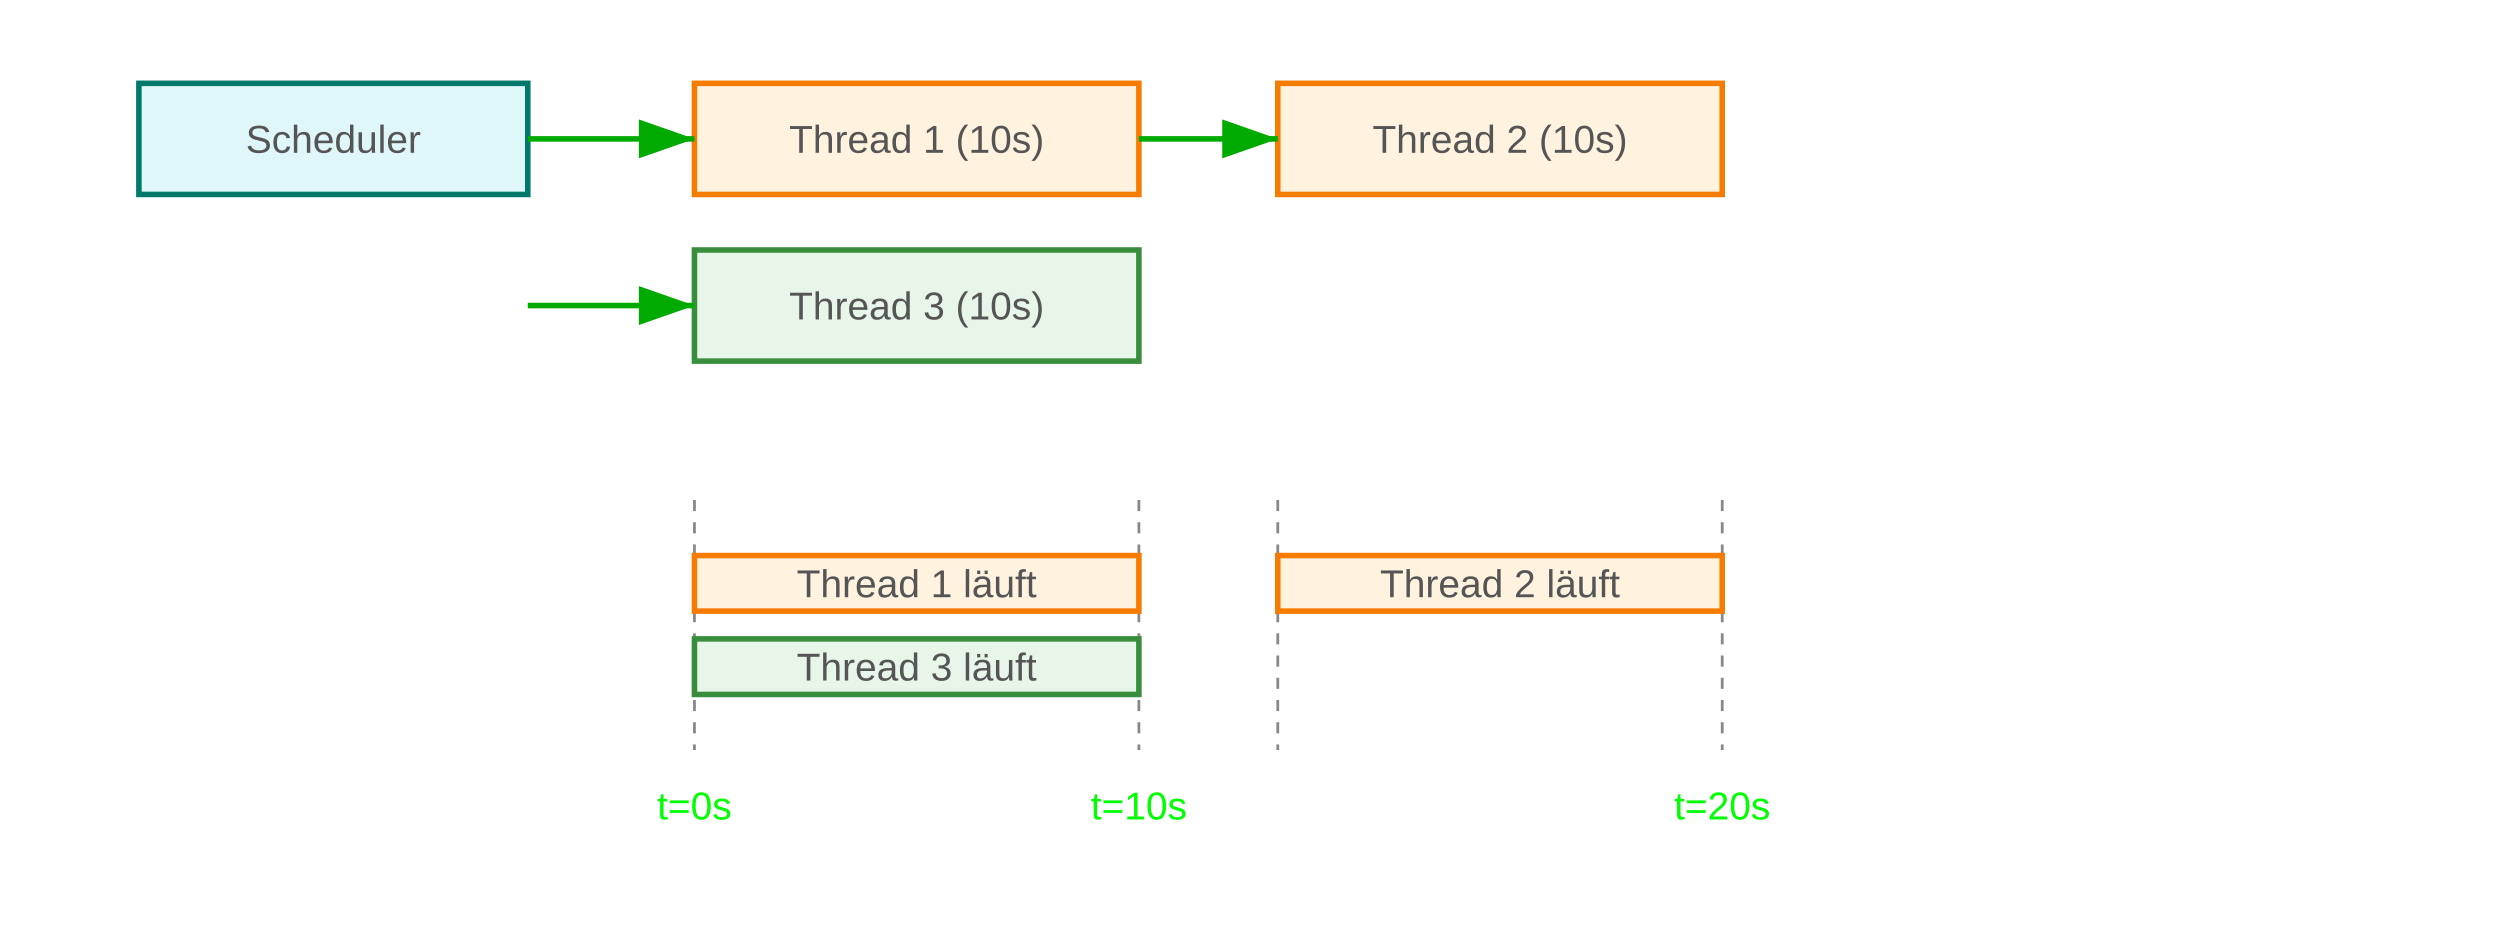
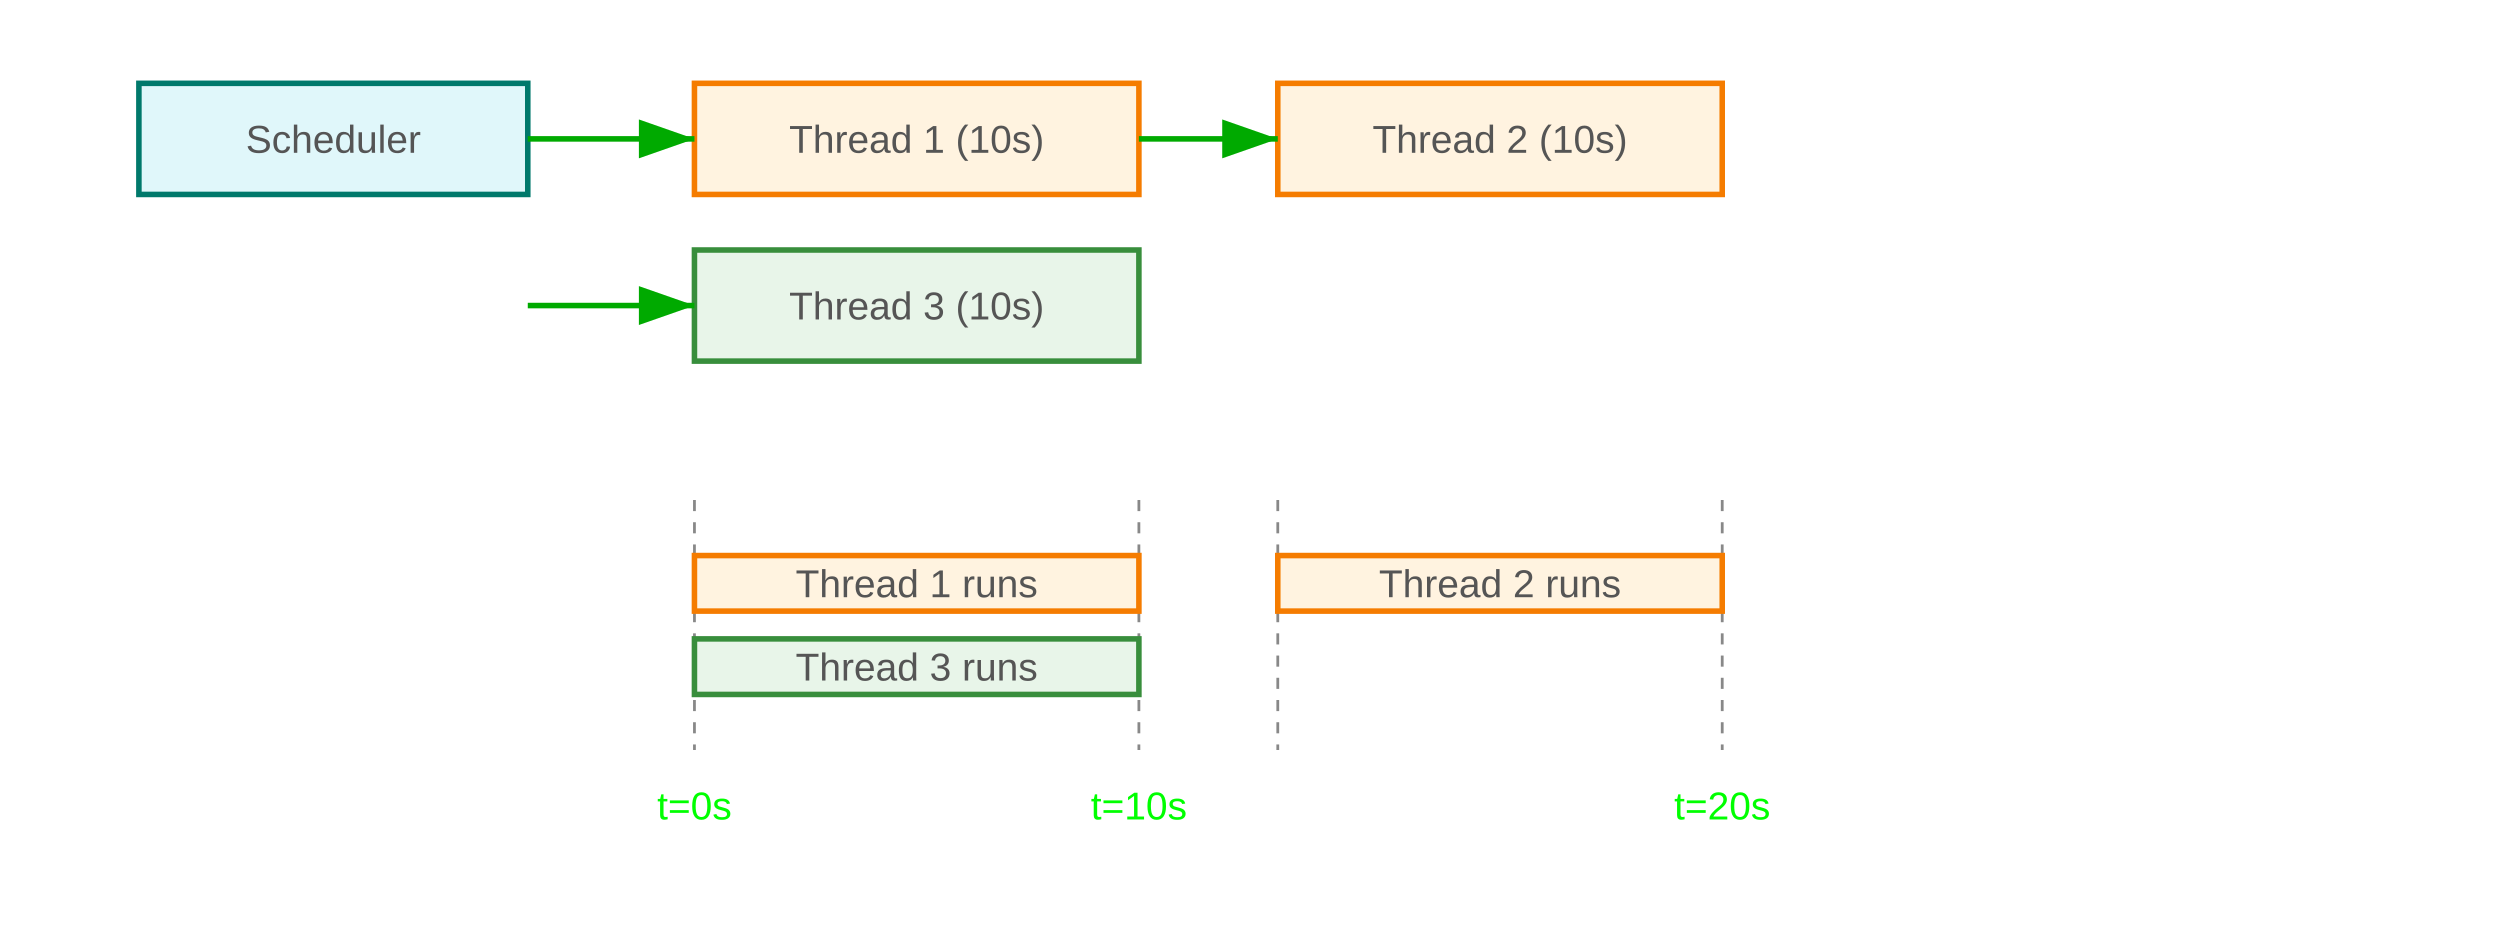
<svg xmlns="http://www.w3.org/2000/svg" width="900" height="340">
  <style>
        .box { fill: #e0f7fa; stroke: #00796b; stroke-width: 2; }
        .arrow { stroke: #00aa00; stroke-width: 2; marker-end: url(#arrowhead); }
        .label { font-family: Arial, sans-serif; font-size: 14px; fill: #00ff00; }
        .boxlabel { font-family: Arial, sans-serif; font-size: 14px; fill: #555; }
        .thread { fill: #fff3e0; stroke: #f57c00; stroke-width: 2; }
        .thread3 { fill: #e8f5e9; stroke: #388e3c; stroke-width: 2; }
    </style>
  <defs>
    <marker id="arrowhead" markerWidth="10" markerHeight="7" refX="10" refY="3.5" orient="auto">
      <polygon points="0 0, 10 3.5, 0 7" fill="#00aa00" />
    </marker>
  </defs>
  <rect x="50" y="30" width="140" height="40" class="box" />
  <text x="120" y="55" text-anchor="middle" class="boxlabel">Scheduler</text>
  <rect x="250" y="30" width="160" height="40" class="thread" />
  <text x="330" y="55" text-anchor="middle" class="boxlabel">Thread 1 (10s)</text>
  <rect x="250" y="90" width="160" height="40" class="thread3" />
  <text x="330" y="115" text-anchor="middle" class="boxlabel">Thread 3 (10s)</text>
  <rect x="460" y="30" width="160" height="40" class="thread" />
  <text x="540" y="55" text-anchor="middle" class="boxlabel">Thread 2 (10s)</text>
  <line x1="190" y1="50" x2="250" y2="50" class="arrow" />
  <line x1="190" y1="110" x2="250" y2="110" class="arrow" />
  <line x1="410" y1="50" x2="460" y2="50" class="arrow" />
  <line x1="250" y1="180" x2="250" y2="270" stroke="#888" stroke-dasharray="4" />
  <line x1="410" y1="180" x2="410" y2="270" stroke="#888" stroke-dasharray="4" />
  <line x1="460" y1="180" x2="460" y2="270" stroke="#888" stroke-dasharray="4" />
  <line x1="620" y1="180" x2="620" y2="270" stroke="#888" stroke-dasharray="4" />
  <text x="250" y="295" text-anchor="middle" class="label">t=0s</text>
  <text x="410" y="295" text-anchor="middle" class="label">t=10s</text>
  <text x="620" y="295" text-anchor="middle" class="label">t=20s</text>
  <rect x="250" y="200" width="160" height="20" class="thread" />
-   <text x="330" y="215" text-anchor="middle" class="boxlabel">Thread 1 läuft</text>
+   <text x="330" y="215" text-anchor="middle" class="boxlabel">Thread 1 runs</text>
  <rect x="250" y="230" width="160" height="20" class="thread3" />
-   <text x="330" y="245" text-anchor="middle" class="boxlabel">Thread 3 läuft</text>
+   <text x="330" y="245" text-anchor="middle" class="boxlabel">Thread 3 runs</text>
  <rect x="460" y="200" width="160" height="20" class="thread" />
-   <text x="540" y="215" text-anchor="middle" class="boxlabel">Thread 2 läuft</text>
+   <text x="540" y="215" text-anchor="middle" class="boxlabel">Thread 2 runs</text>
</svg>
